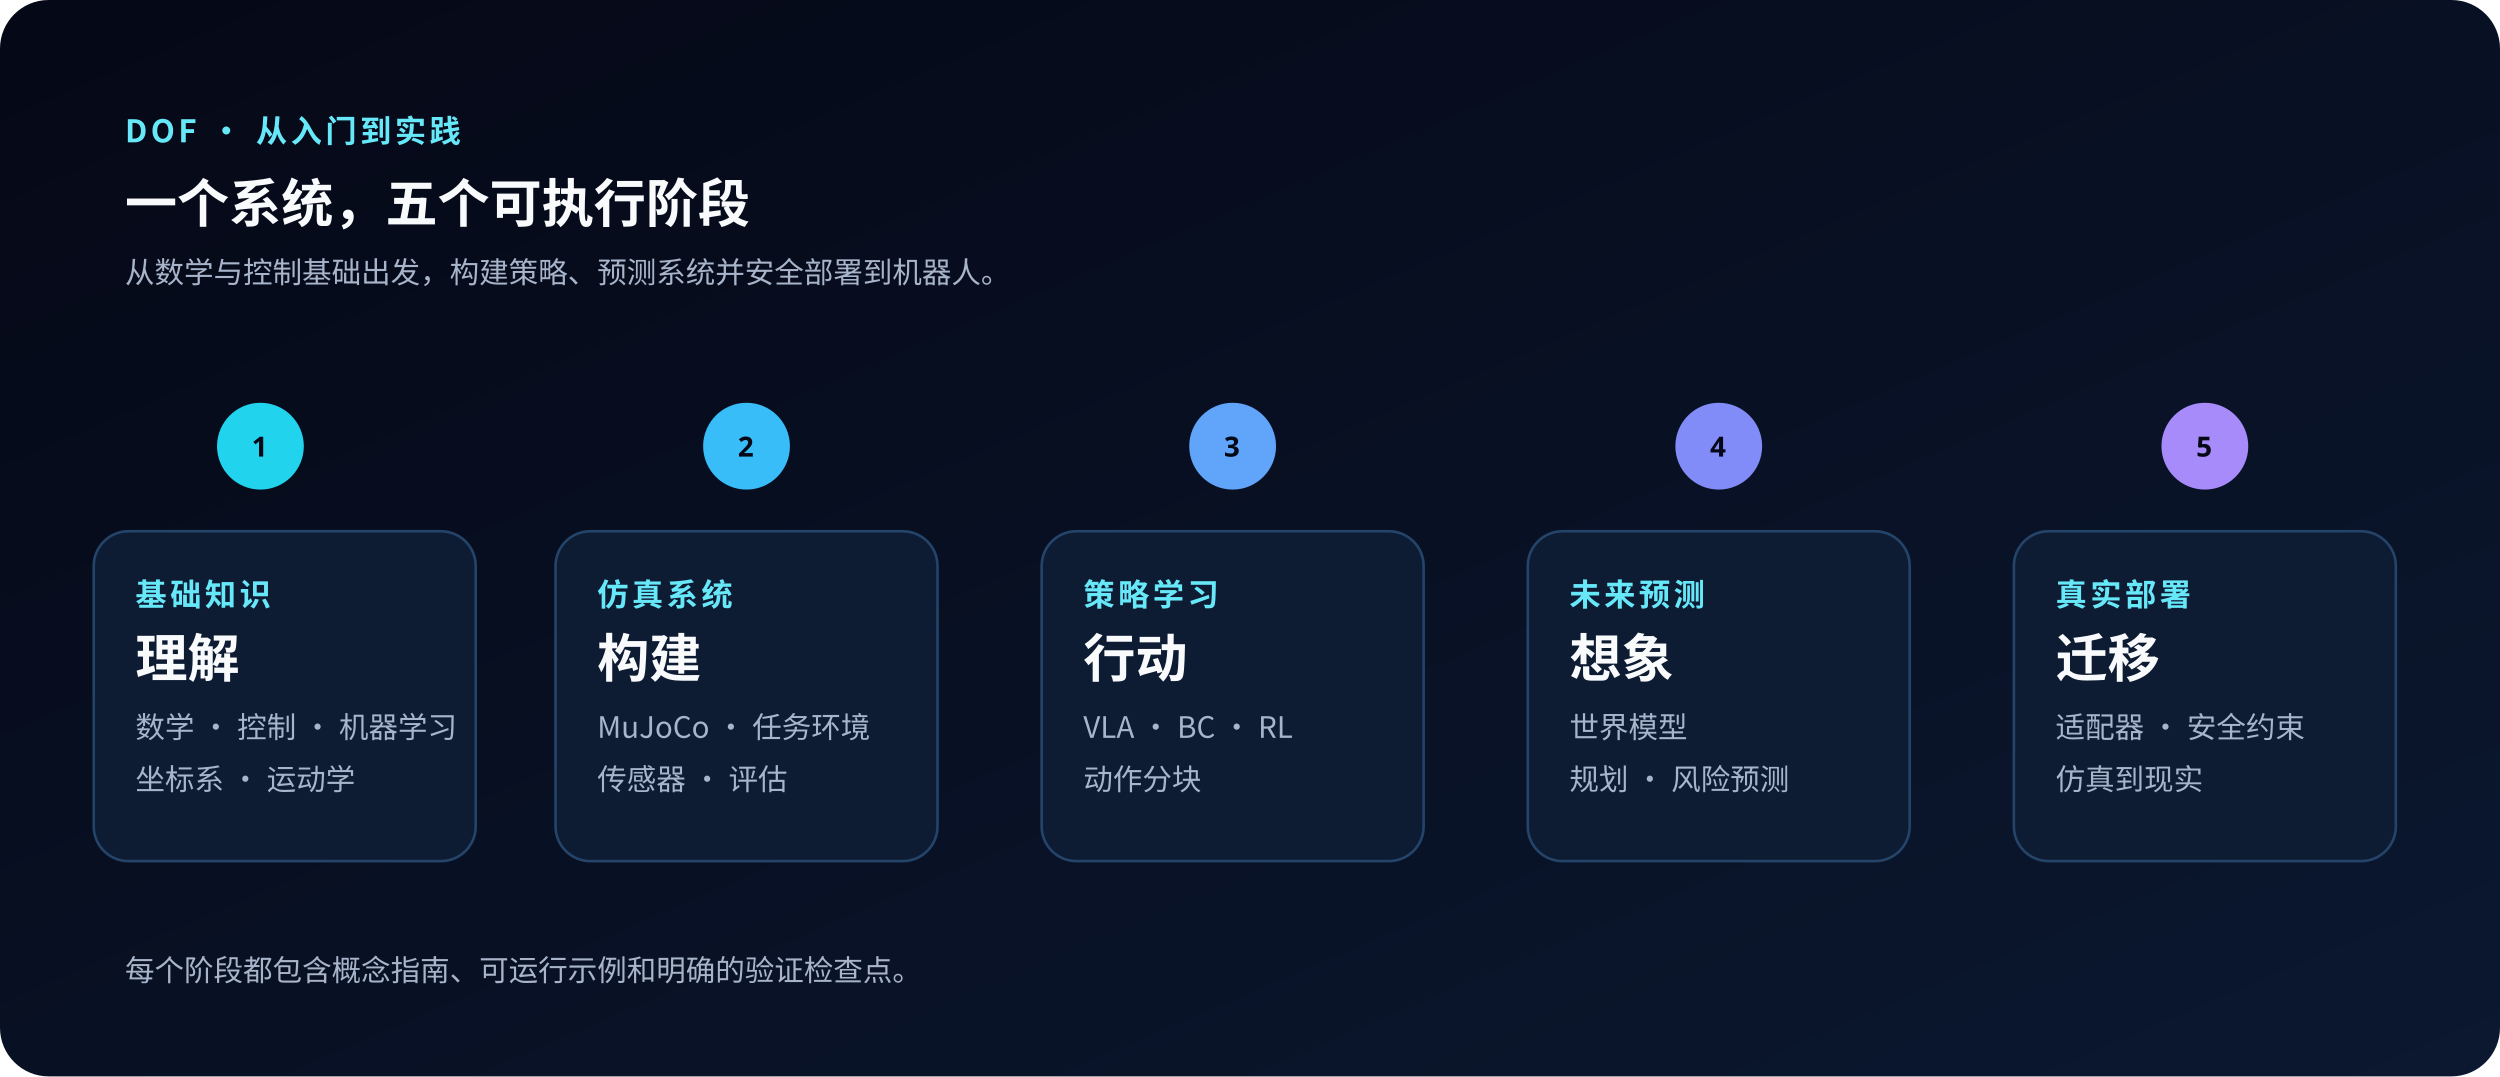
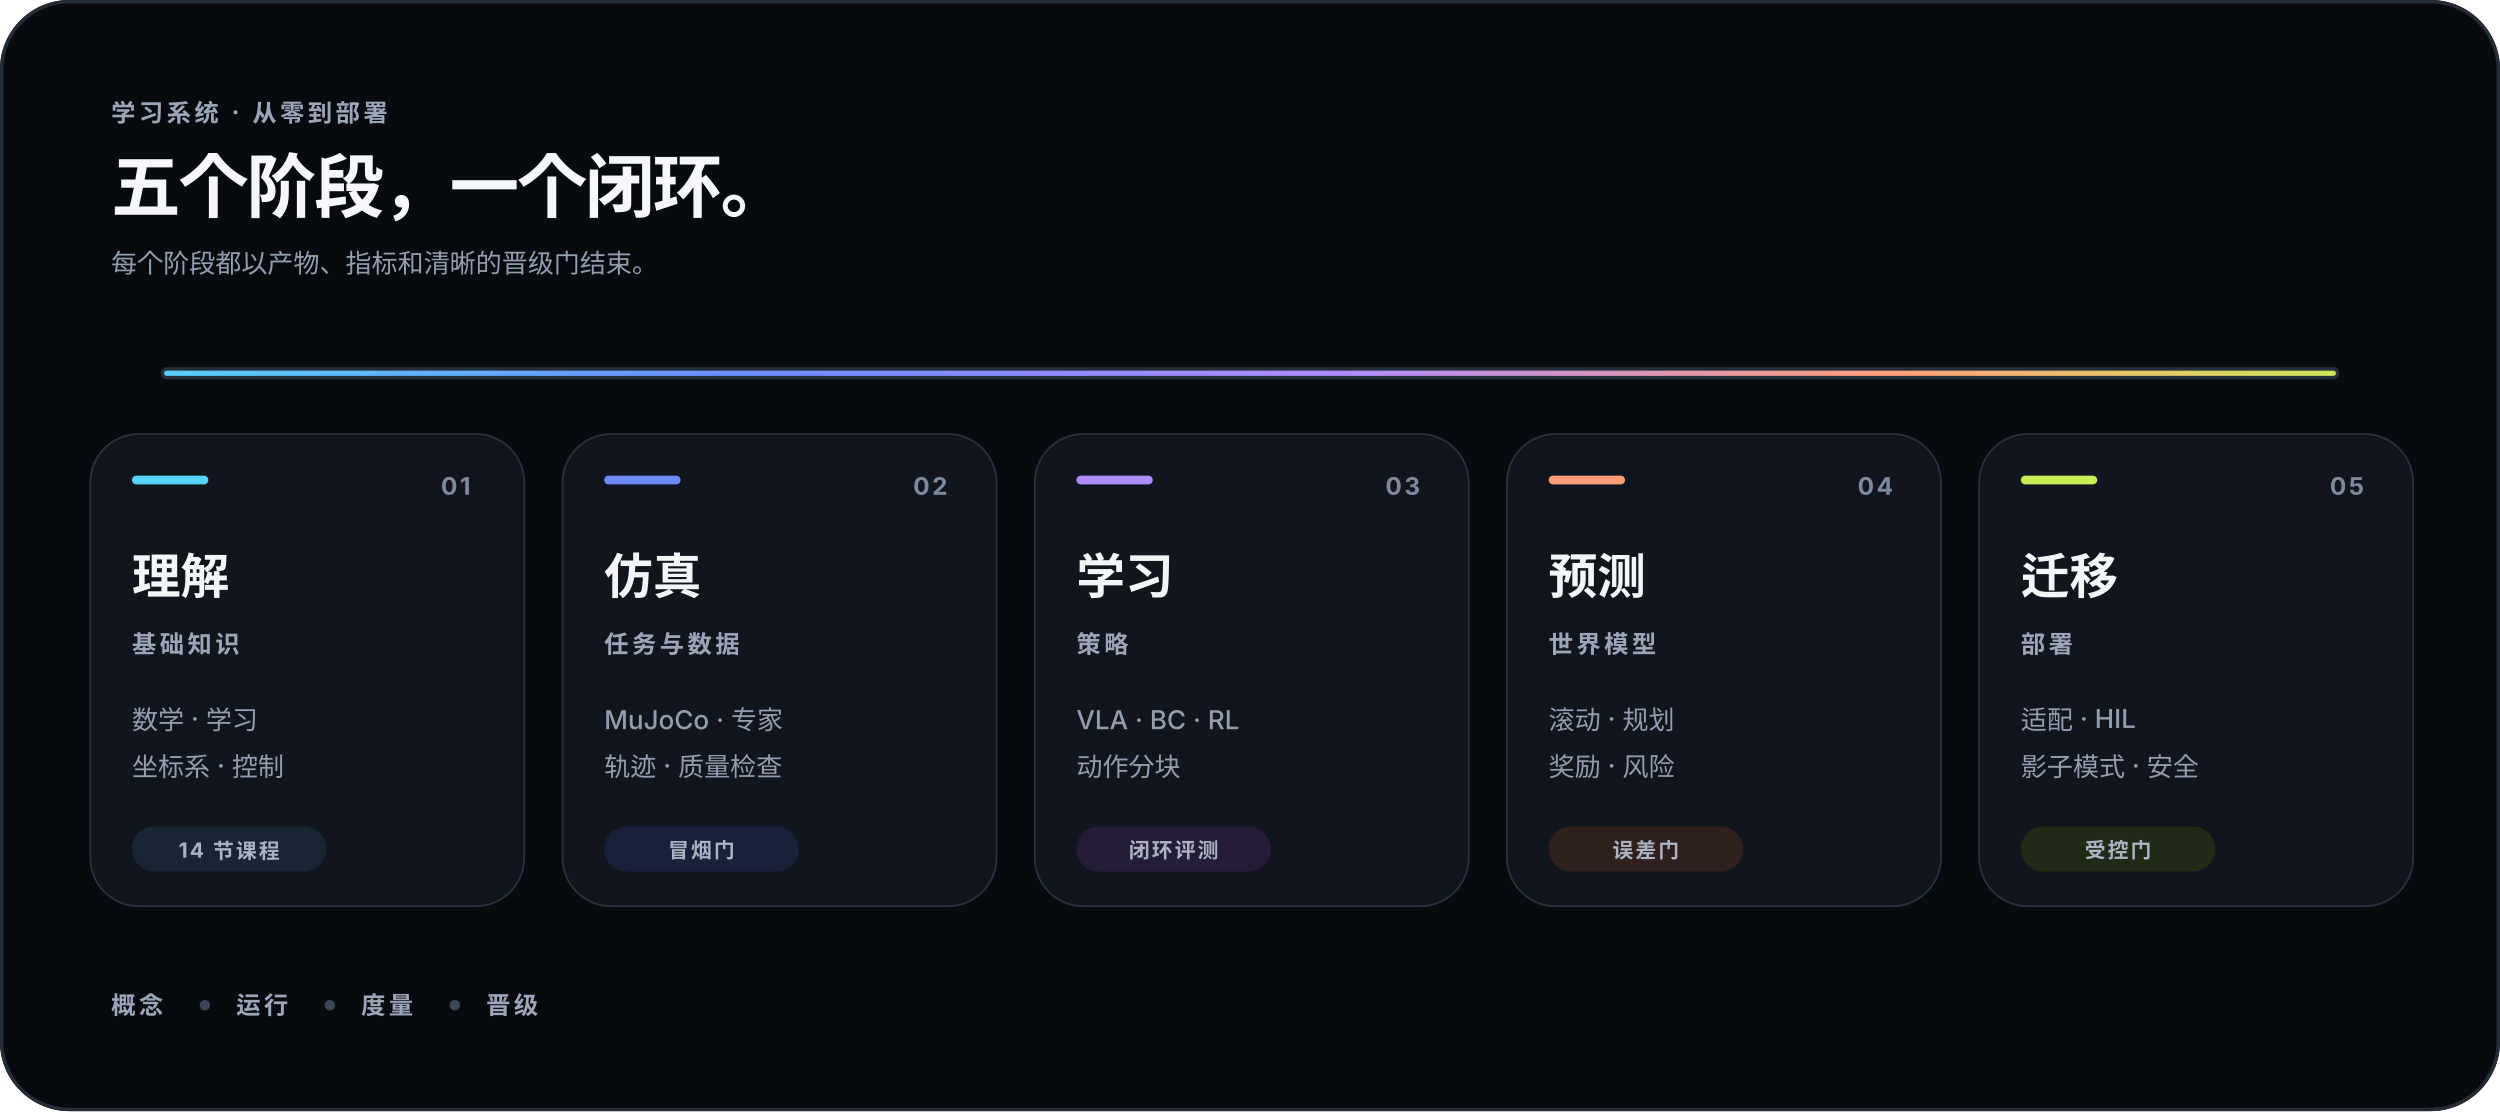
- <svg xmlns="http://www.w3.org/2000/svg" width="1440" height="620" viewBox="0 0 1440 620" role="img" aria-labelledby="title desc">
+ <svg xmlns="http://www.w3.org/2000/svg" width="1440" height="640" viewBox="0 0 1440 640" role="img" aria-labelledby="title desc">
  <defs>
-     <linearGradient id="bg" x1="0" y1="0" x2="1" y2="1">
-       <stop stop-color="#050816" />
-       <stop offset="1" stop-color="#0b1830" />
+     <linearGradient id="rail" x1="64" y1="0" x2="1376" y2="0" gradientUnits="userSpaceOnUse">
+       <stop stop-color="#55D6F5" />
+       <stop offset=".28" stop-color="#6D8CFF" />
+       <stop offset=".54" stop-color="#B08CFF" />
+       <stop offset=".78" stop-color="#FF9F7A" />
+       <stop offset="1" stop-color="#C8EE56" />
    </linearGradient>
-     <linearGradient id="accent" x1="0" y1="0" x2="1" y2="0">
-       <stop stop-color="#22d3ee" />
-       <stop offset="1" stop-color="#8b5cf6" />
-     </linearGradient>
-     <filter id="glow">
-       <feGaussianBlur stdDeviation="5" result="b" />
-       <feMerge>
-         <feMergeNode in="b" />
-         <feMergeNode in="SourceGraphic" />
-       </feMerge>
-     </filter>
-     <style>.k{font:700 18px "Microsoft YaHei","Noto Sans CJK SC",system-ui,sans-serif;fill:#67e8f9;letter-spacing:2px}.h{font:700 30px "Microsoft YaHei","Noto Sans CJK SC",system-ui,sans-serif;fill:#f8fafc}.p{font:400 17px "Microsoft YaHei","Noto Sans CJK SC",system-ui,sans-serif;fill:#a7b4ca}.n{font:700 16px system-ui,sans-serif;fill:#050816}.card{fill:#0d1b33;stroke:#244469;stroke-width:1.5}</style>
+     <radialGradient id="wash" cx="0" cy="0" r="1" gradientTransform="translate(1110 40) rotate(145) scale(520 340)">
+       <stop stop-color="#233766" stop-opacity=".54" />
+       <stop offset="1" stop-color="#070A0F" stop-opacity="0" />
+     </radialGradient>
+     <style>.s{font-family:"Noto Sans SC","Microsoft YaHei",Inter,-apple-system,BlinkMacSystemFont,"Segoe UI",sans-serif}.k{font-size:14px;font-weight:720;letter-spacing:2px;fill:#9BA6B8}.h{font-size:40px;font-weight:680;letter-spacing:-1px;fill:#F5F7FB}.verb{font-size:28px;font-weight:680;fill:#F3F5F9}.body{font-size:15px;font-weight:500;fill:#929DAF}.num{font-size:14px;font-weight:720;letter-spacing:1.5px;fill:#7D899C}.tag{font-size:12px;font-weight:700;letter-spacing:1.2px;fill:#AAB3C2}</style>
  </defs>
-   <rect width="1440" height="620" rx="28" fill="url(#bg)" />
-   <text x="72" y="82" class="k">DOF · 从入门到实践</text>
-   <text x="72" y="128" class="h">一个系统，五个可执行阶段</text>
-   <text x="72" y="163" class="p">从数学与控制基础出发，构建策略、预测系统并安全部署到机器人。</text>
-   <path d="M150 257H1285" stroke="url(#accent)" stroke-width="4" filter="url(#glow)" />
-   <g>
-     <circle cx="150" cy="257" r="25" fill="#22d3ee" />
-     <text x="145" y="263" class="n">1</text>
-     <rect x="54" y="306" width="220" height="190" rx="20" class="card" />
-     <text x="78" y="349" class="k">基础知识</text>
-     <text x="78" y="390" class="h">理解</text>
-     <text x="78" y="425" class="p">数学 · 控制 · 机器学习</text>
-     <text x="78" y="455" class="p">坐标系 · 运动学</text>
-     <circle cx="430" cy="257" r="25" fill="#38bdf8" />
-     <text x="425" y="263" class="n">2</text>
-     <rect x="320" y="306" width="220" height="190" rx="20" class="card" />
-     <text x="344" y="349" class="k">仿真系统</text>
-     <text x="344" y="390" class="h">构建</text>
-     <text x="344" y="425" class="p">MuJoCo · 任务环境</text>
-     <text x="344" y="455" class="p">传感器 · 评估</text>
-     <circle cx="710" cy="257" r="25" fill="#60a5fa" />
-     <text x="705" y="263" class="n">3</text>
-     <rect x="600" y="306" width="220" height="190" rx="20" class="card" />
-     <text x="624" y="349" class="k">策略学习</text>
-     <text x="624" y="390" class="h">行动</text>
-     <text x="624" y="425" class="p">VLA · BC · RL</text>
-     <text x="624" y="455" class="p">动作分块</text>
-     <circle cx="990" cy="257" r="25" fill="#818cf8" />
-     <text x="985" y="263" class="n">4</text>
-     <rect x="880" y="306" width="220" height="190" rx="20" class="card" />
-     <text x="904" y="349" class="k">未来预测</text>
-     <text x="904" y="390" class="h">想象</text>
-     <text x="904" y="425" class="p">世界模型</text>
-     <text x="904" y="455" class="p">规划 · 风险预测</text>
-     <circle cx="1270" cy="257" r="25" fill="#a78bfa" />
-     <text x="1265" y="263" class="n">5</text>
-     <rect x="1160" y="306" width="220" height="190" rx="20" class="card" />
-     <text x="1184" y="349" class="k">真实部署</text>
-     <text x="1184" y="390" class="h">迁移</text>
-     <text x="1184" y="425" class="p">适配器 · 安全约束</text>
-     <text x="1184" y="455" class="p">仿真到现实</text>
+   <rect width="1440" height="640" rx="40" fill="#070A0F" />
+   <rect x="1" y="1" width="1438" height="638" rx="39" fill="none" stroke="#242C38" stroke-width="2" />
+   <rect width="1440" height="640" rx="40" fill="url(#wash)" />
+   <g class="s">
+     <text x="64" y="70" class="k">学习系统 · 从零到部署</text>
+     <text x="64" y="122" class="h">五个阶段，一个闭环。</text>
+     <text x="64" y="157" class="body">每个阶段都以产物、指标和清晰的晋级门结束。</text>
+     <path d="M96 215H1344" stroke="#252E3B" stroke-width="7" stroke-linecap="round" />
+     <path d="M96 215H1344" stroke="url(#rail)" stroke-width="3" stroke-linecap="round" />
+     <g transform="translate(52 250)">
+       <rect width="250" height="272" rx="28" fill="#10151E" stroke="#293341" />
+       <rect x="24" y="24" width="44" height="5" rx="2.5" fill="#55D6F5" />
+       <text x="202" y="35" class="num">01</text>
+       <text x="24" y="92" class="verb">理解</text>
+       <text x="24" y="126" class="k">基础知识</text>
+       <text x="24" y="170" class="body">数学 · 学习</text>
+       <text x="24" y="197" class="body">坐标系 · 控制</text>
+       <rect x="24" y="226" width="112" height="26" rx="13" fill="#172632" />
+       <text x="80" y="244" text-anchor="middle" class="tag">14 节课程</text>
+     </g>
+     <g transform="translate(324 250)">
+       <rect width="250" height="272" rx="28" fill="#10151E" stroke="#293341" />
+       <rect x="24" y="24" width="44" height="5" rx="2.5" fill="#6D8CFF" />
+       <text x="202" y="35" class="num">02</text>
+       <text x="24" y="92" class="verb">仿真</text>
+       <text x="24" y="126" class="k">任务与数据</text>
+       <text x="24" y="170" class="body">MuJoCo · 专家</text>
+       <text x="24" y="197" class="body">轨迹 · 质量检查</text>
+       <rect x="24" y="226" width="112" height="26" rx="13" fill="#182139" />
+       <text x="80" y="244" text-anchor="middle" class="tag">冒烟门</text>
+     </g>
+     <g transform="translate(596 250)">
+       <rect width="250" height="272" rx="28" fill="#10151E" stroke="#293341" />
+       <rect x="24" y="24" width="44" height="5" rx="2.5" fill="#B08CFF" />
+       <text x="202" y="35" class="num">03</text>
+       <text x="24" y="92" class="verb">学习</text>
+       <text x="24" y="126" class="k">策略</text>
+       <text x="24" y="170" class="body">VLA · BC · RL</text>
+       <text x="24" y="197" class="body">动作分块</text>
+       <rect x="24" y="226" width="112" height="26" rx="13" fill="#251D38" />
+       <text x="80" y="244" text-anchor="middle" class="tag">闭环评测</text>
+     </g>
+     <g transform="translate(868 250)">
+       <rect width="250" height="272" rx="28" fill="#10151E" stroke="#293341" />
+       <rect x="24" y="24" width="44" height="5" rx="2.5" fill="#FF9F7A" />
+       <text x="202" y="35" class="num">04</text>
+       <text x="24" y="92" class="verb">预测</text>
+       <text x="24" y="126" class="k">世界模型</text>
+       <text x="24" y="170" class="body">滚动 · 规划</text>
+       <text x="24" y="197" class="body">奖励 · 风险</text>
+       <rect x="24" y="226" width="112" height="26" rx="13" fill="#30201D" />
+       <text x="80" y="244" text-anchor="middle" class="tag">误差门</text>
+     </g>
+     <g transform="translate(1140 250)">
+       <rect width="250" height="272" rx="28" fill="#10151E" stroke="#293341" />
+       <rect x="24" y="24" width="44" height="5" rx="2.5" fill="#C8EE56" />
+       <text x="202" y="35" class="num">05</text>
+       <text x="24" y="92" class="verb">迁移</text>
+       <text x="24" y="126" class="k">部署</text>
+       <text x="24" y="170" class="body">适配 · HIL</text>
+       <text x="24" y="197" class="body">影子模式 · 安全</text>
+       <rect x="24" y="226" width="112" height="26" rx="13" fill="#202A17" />
+       <text x="80" y="244" text-anchor="middle" class="tag">受控门</text>
+     </g>
+     <g transform="translate(64 584)">
+       <text class="k">概念</text>
+       <circle cx="54" cy="-5" r="3" fill="#3D4655" />
+       <text x="72" class="k">运行</text>
+       <circle cx="126" cy="-5" r="3" fill="#3D4655" />
+       <text x="144" class="k">度量</text>
+       <circle cx="198" cy="-5" r="3" fill="#3D4655" />
+       <text x="216" class="k">晋级</text>
+     </g>
  </g>
-   <text x="72" y="565" class="p">每个阶段都包含概念指南、可运行示例和明确的验证检查点。</text>
</svg>
